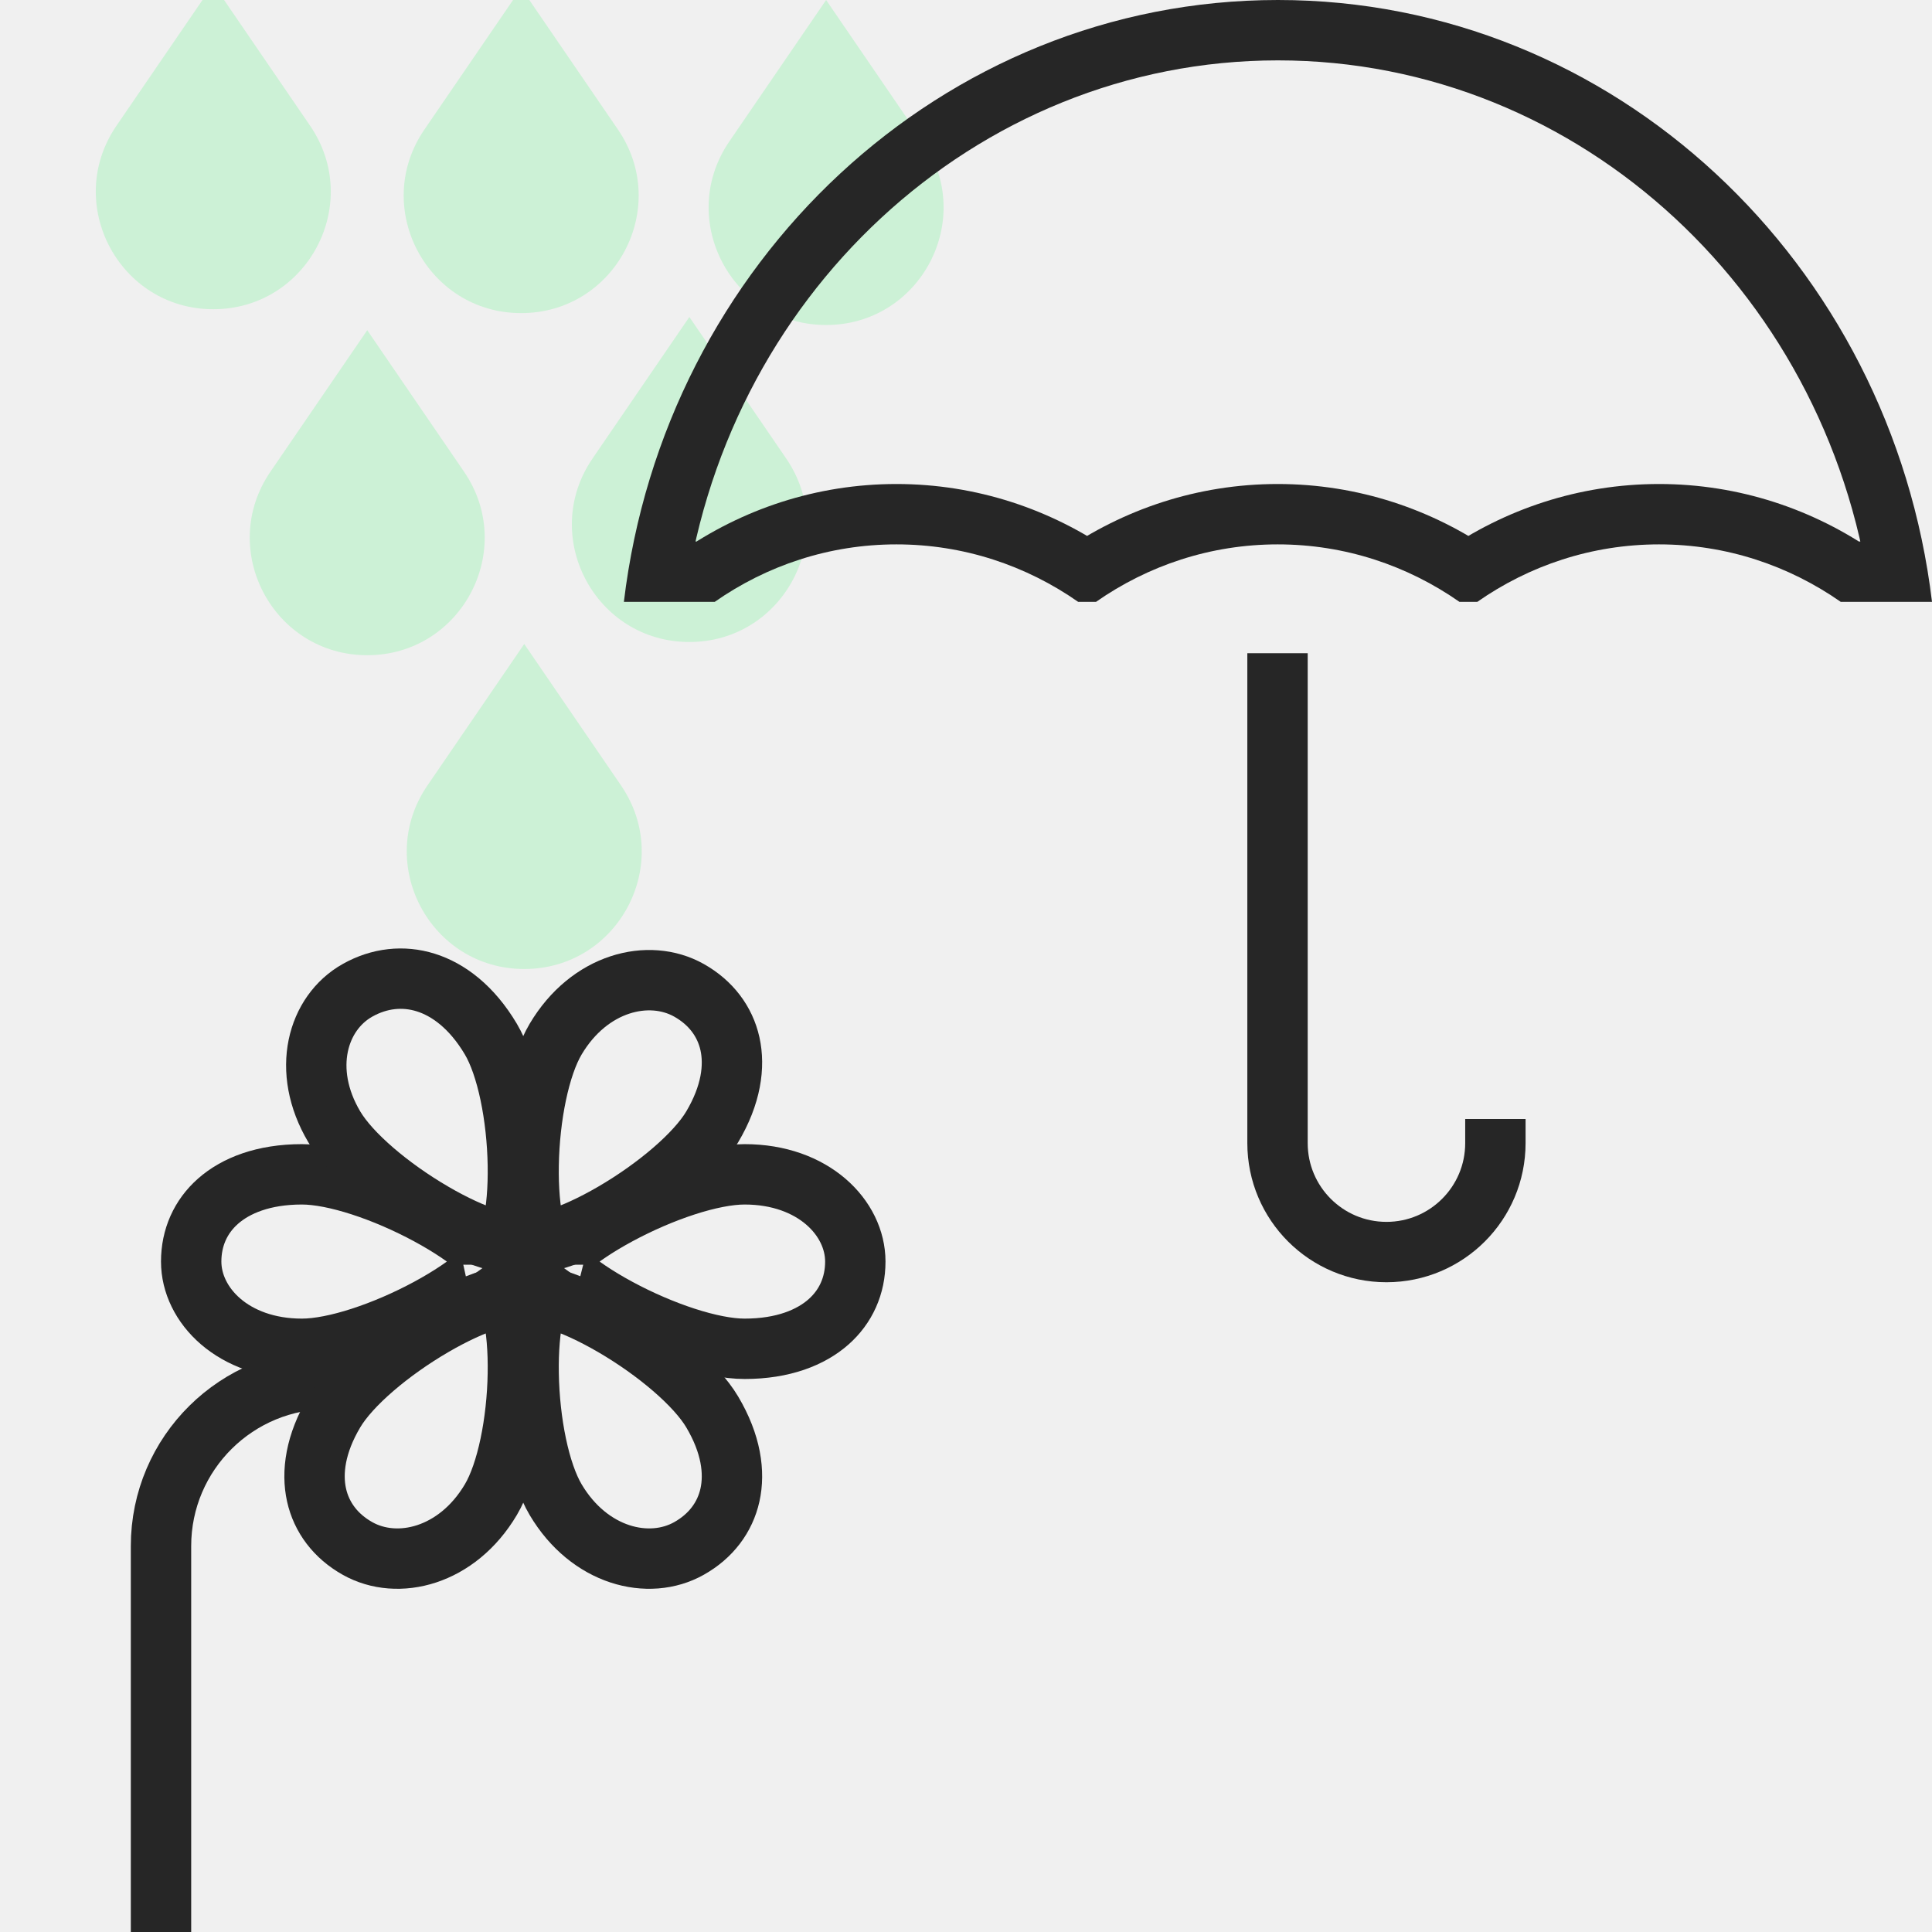
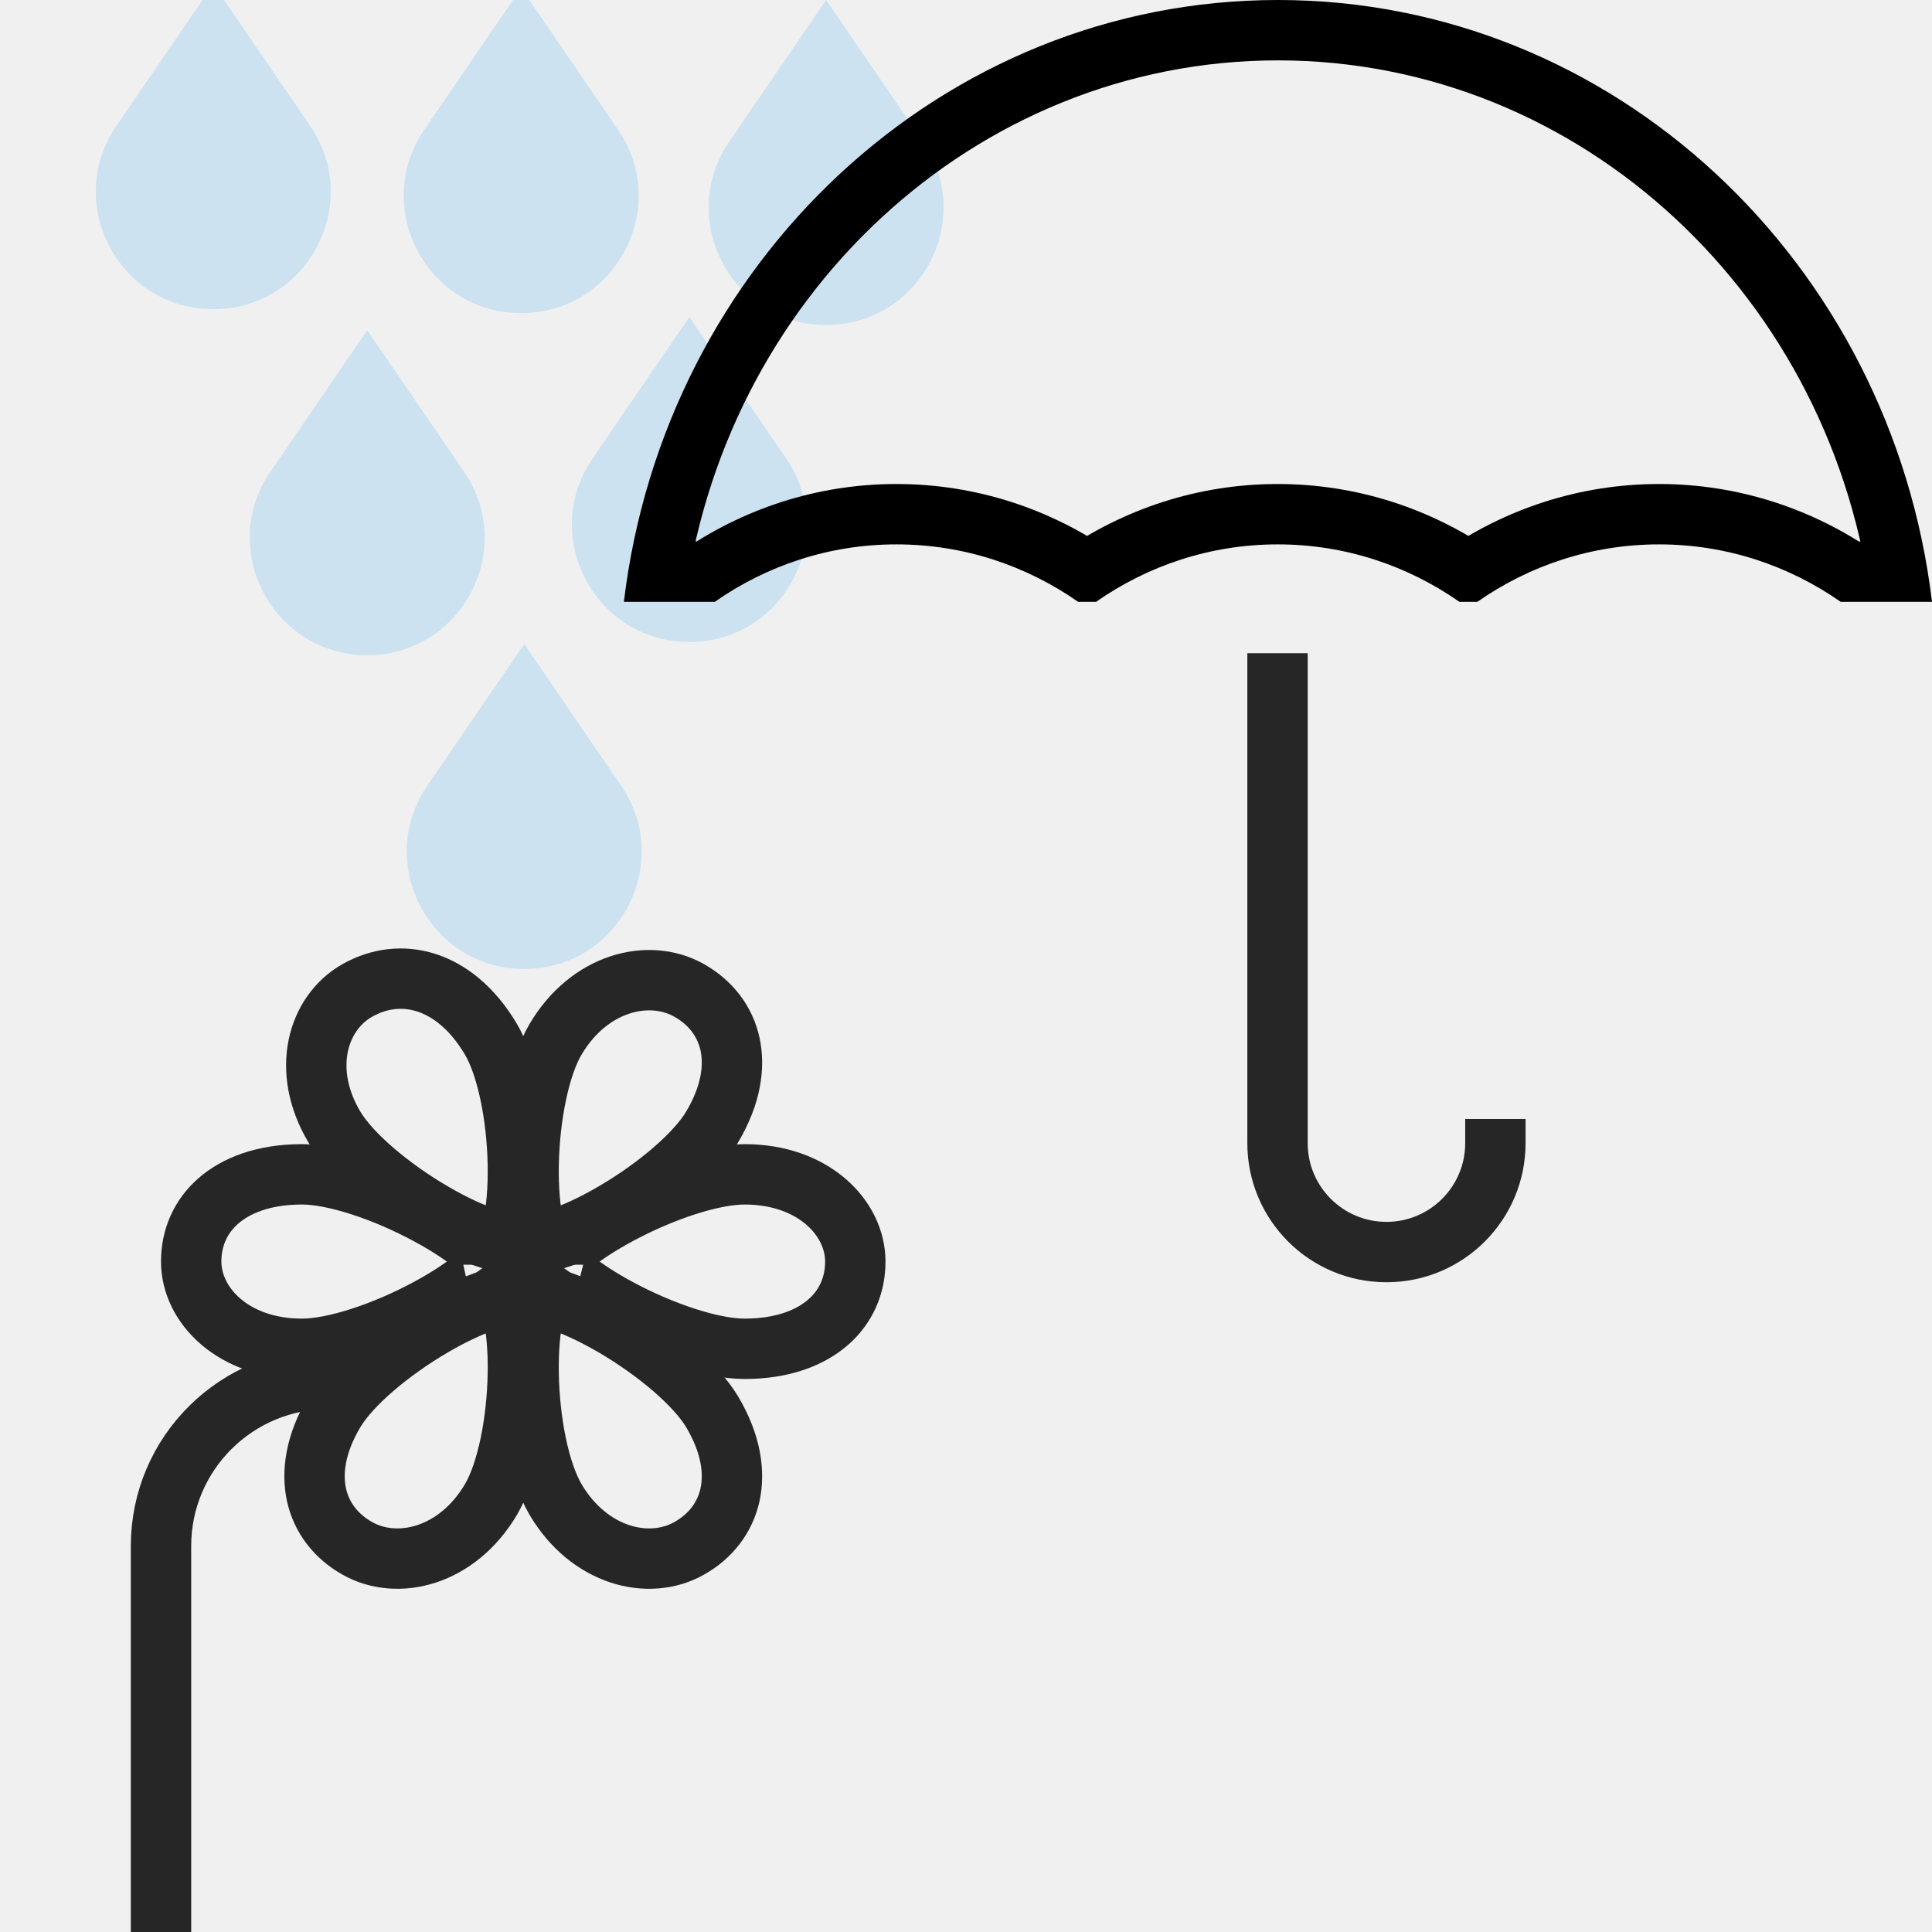
<svg xmlns="http://www.w3.org/2000/svg" width="96" height="96" viewBox="0 0 96 96" fill="none">
  <g clip-path="url(#clip0_1_1289)">
-     <path d="M10.598 -0.784L15.408 6.246C18.055 10.114 15.285 15.365 10.598 15.365C5.911 15.365 3.142 10.114 5.788 6.246L10.598 -0.784Z" fill="#CCF1D6" />
-     <path d="M25.897 -0.591L30.707 6.439C33.354 10.307 30.584 15.558 25.897 15.558C21.21 15.558 18.441 10.307 21.087 6.439L25.897 -0.591Z" fill="#CCF1D6" />
-     <path d="M34.254 15.751L39.064 22.781C41.71 26.649 38.941 31.9 34.254 31.9C29.567 31.9 26.797 26.649 29.444 22.781L34.254 15.751Z" fill="#CCF1D6" />
-     <path d="M26.049 32L30.859 39.03C33.506 42.898 30.736 48.149 26.049 48.149C21.363 48.149 18.593 42.898 21.239 39.03L26.049 32Z" fill="#CCF1D6" />
-     <path d="M41.049 0L45.859 7.03C48.506 10.898 45.736 16.149 41.049 16.149C36.363 16.149 33.593 10.898 36.239 7.03L41.049 0Z" fill="#CCF1D6" />
-     <path d="M18.248 16.408L23.058 23.438C25.704 27.306 22.934 32.557 18.248 32.557C13.561 32.557 10.791 27.306 13.438 23.438L18.248 16.408Z" fill="#CCF1D6" />
+     <path d="M10.598 -0.784L15.408 6.246C18.055 10.114 15.285 15.365 10.598 15.365C5.911 15.365 3.142 10.114 5.788 6.246L10.598 -0.784Z" fill="rgb(204 226 240)" />
+     <path d="M25.897 -0.591L30.707 6.439C33.354 10.307 30.584 15.558 25.897 15.558C21.21 15.558 18.441 10.307 21.087 6.439L25.897 -0.591Z" fill="rgb(204 226 240)" />
+     <path d="M34.254 15.751L39.064 22.781C41.71 26.649 38.941 31.9 34.254 31.9C29.567 31.9 26.797 26.649 29.444 22.781L34.254 15.751Z" fill="rgb(204 226 240)" />
+     <path d="M26.049 32L30.859 39.03C33.506 42.898 30.736 48.149 26.049 48.149C21.363 48.149 18.593 42.898 21.239 39.03L26.049 32Z" fill="rgb(204 226 240)" />
+     <path d="M41.049 0L45.859 7.03C48.506 10.898 45.736 16.149 41.049 16.149C36.363 16.149 33.593 10.898 36.239 7.03L41.049 0Z" fill="rgb(204 226 240)" />
+     <path d="M18.248 16.408L23.058 23.438C25.704 27.306 22.934 32.557 18.248 32.557C13.561 32.557 10.791 27.306 13.438 23.438L18.248 16.408Z" fill="rgb(204 226 240)" />
    <path d="M16.4 68.52V68.52C11.777 68.467 8 72.2 8 76.824L8 96" stroke="#262626" stroke-width="3" />
    <path d="M15 58.352C16.633 58.352 19.121 59.19 21.287 60.36C22.347 60.932 23.242 61.538 23.848 62.076C24.13 62.327 24.317 62.533 24.427 62.686C24.317 62.839 24.13 63.046 23.848 63.297C23.242 63.835 22.347 64.441 21.287 65.013C19.121 66.183 16.633 67.021 15 67.021C11.581 67.021 9.5 64.853 9.5 62.686C9.5 61.495 9.968 60.45 10.835 59.686C11.71 58.915 13.085 58.352 15 58.352ZM24.521 62.842C24.521 62.842 24.521 62.84 24.52 62.838C24.521 62.84 24.521 62.842 24.521 62.842ZM24.52 62.535C24.521 62.532 24.521 62.531 24.521 62.531C24.521 62.531 24.521 62.532 24.52 62.535Z" stroke="#262626" stroke-width="3" />
    <path d="M37 67.021C35.367 67.021 32.879 66.183 30.713 65.013C29.653 64.441 28.758 63.835 28.152 63.297C27.87 63.046 27.683 62.839 27.573 62.686C27.683 62.533 27.87 62.327 28.152 62.076C28.758 61.538 29.653 60.932 30.713 60.36C32.879 59.19 35.367 58.352 37 58.352C40.419 58.352 42.5 60.52 42.5 62.686C42.5 63.878 42.032 64.923 41.165 65.687C40.29 66.458 38.915 67.021 37 67.021ZM27.479 62.531C27.479 62.531 27.479 62.532 27.48 62.535C27.479 62.532 27.479 62.531 27.479 62.531ZM27.48 62.838C27.479 62.84 27.479 62.842 27.479 62.842C27.479 62.842 27.479 62.84 27.48 62.838Z" stroke="#262626" stroke-width="3" />
    <path d="M24.388 51.629C25.193 52.984 25.691 55.482 25.732 57.89C25.752 59.066 25.66 60.12 25.484 60.898C25.396 61.289 25.297 61.562 25.21 61.733C25.209 61.735 25.207 61.737 25.206 61.739C25.204 61.739 25.201 61.739 25.199 61.739C25.004 61.727 24.71 61.673 24.319 61.553C23.538 61.312 22.553 60.862 21.516 60.257C19.392 59.019 17.416 57.35 16.612 55.995C14.94 53.18 15.769 50.328 17.766 49.207C18.854 48.596 20.038 48.472 21.151 48.82C22.269 49.169 23.442 50.036 24.388 51.629Z" stroke="#262626" stroke-width="3" />
    <path d="M16.612 70.156C17.417 68.8 19.392 67.132 21.516 65.893C22.553 65.289 23.538 64.839 24.319 64.598C24.711 64.477 25.004 64.424 25.199 64.412C25.202 64.412 25.204 64.412 25.207 64.412C25.208 64.414 25.209 64.416 25.21 64.418C25.297 64.588 25.396 64.862 25.485 65.252C25.66 66.031 25.752 67.085 25.732 68.26C25.692 70.668 25.193 73.166 24.388 74.521C22.717 77.336 19.762 78.064 17.766 76.943C16.678 76.333 15.976 75.397 15.729 74.286C15.481 73.17 15.666 71.748 16.612 70.156Z" stroke="#262626" stroke-width="3" />
    <path d="M35.388 70.156C34.583 68.8 32.608 67.132 30.484 65.893C29.447 65.289 28.462 64.839 27.681 64.598C27.289 64.477 26.996 64.424 26.801 64.412C26.798 64.412 26.796 64.412 26.793 64.412C26.792 64.414 26.791 64.416 26.79 64.418C26.703 64.588 26.604 64.862 26.515 65.252C26.34 66.031 26.248 67.085 26.268 68.26C26.308 70.668 26.807 73.166 27.612 74.521C29.283 77.336 32.238 78.064 34.234 76.943C35.322 76.333 36.024 75.397 36.271 74.286C36.519 73.17 36.334 71.748 35.388 70.156Z" stroke="#262626" stroke-width="3" />
    <path d="M35.388 55.995C34.583 57.351 32.608 59.019 30.484 60.258C29.447 60.862 28.462 61.312 27.681 61.553C27.289 61.674 26.996 61.727 26.801 61.739C26.798 61.739 26.796 61.739 26.793 61.739C26.792 61.737 26.791 61.735 26.79 61.733C26.703 61.563 26.604 61.289 26.515 60.898C26.34 60.12 26.248 59.066 26.268 57.891C26.308 55.483 26.807 52.985 27.612 51.63C29.283 48.815 32.238 48.087 34.234 49.207C35.322 49.818 36.024 50.754 36.271 51.865C36.519 52.981 36.334 54.403 35.388 55.995Z" stroke="#262626" stroke-width="3" />
    <mask id="path-14-inside-1_1_1289" fill="white">
      <path fill-rule="evenodd" clip-rule="evenodd" d="M35.513 29.907H31C33.015 13.047 46.797 0 63.5 0C80.203 0 93.985 13.047 96 29.907H91.467C88.884 28.102 85.778 27.05 82.436 27.05C79.094 27.05 75.987 28.102 73.405 29.907H72.521C69.938 28.102 66.832 27.05 63.49 27.05C60.148 27.05 57.041 28.102 54.459 29.907H53.575C50.992 28.102 47.885 27.05 44.544 27.05C41.202 27.05 38.095 28.102 35.513 29.907Z" />
    </mask>
-     <path d="M31 29.907L28.021 29.552L27.62 32.907H31V29.907ZM35.513 29.907V32.907H36.457L37.231 32.367L35.513 29.907ZM96 29.907V32.907H99.38L98.979 29.552L96 29.907ZM91.467 29.907L89.748 32.367L90.522 32.907H91.467V29.907ZM73.405 29.907V32.907H74.349L75.123 32.367L73.405 29.907ZM72.521 29.907L70.802 32.367L71.576 32.907H72.521V29.907ZM54.459 29.907V32.907H55.403L56.177 32.367L54.459 29.907ZM53.575 29.907L51.856 32.367L52.63 32.907H53.575V29.907ZM31 32.907H35.513V26.907H31V32.907ZM63.5 -3C45.161 -3 30.202 11.302 28.021 29.552L33.979 30.264C35.828 14.792 48.434 3 63.5 3V-3ZM98.979 29.552C96.798 11.302 81.839 -3 63.5 -3V3C78.566 3 91.172 14.792 93.021 30.264L98.979 29.552ZM91.467 32.907H96V26.907H91.467V32.907ZM82.436 30.05C85.135 30.05 87.646 30.897 89.748 32.367L93.185 27.448C90.122 25.308 86.42 24.05 82.436 24.05V30.05ZM75.123 32.367C77.225 30.897 79.736 30.05 82.436 30.05V24.05C78.451 24.05 74.749 25.308 71.686 27.448L75.123 32.367ZM72.521 32.907H73.405V26.907H72.521V32.907ZM63.49 30.05C66.189 30.05 68.7 30.897 70.802 32.367L74.239 27.448C71.176 25.308 67.474 24.05 63.49 24.05V30.05ZM56.177 32.367C58.279 30.897 60.79 30.05 63.49 30.05V24.05C59.505 24.05 55.803 25.308 52.74 27.448L56.177 32.367ZM53.575 32.907H54.459V26.907H53.575V32.907ZM44.544 30.05C47.243 30.05 49.754 30.897 51.856 32.367L55.293 27.448C52.23 25.308 48.528 24.05 44.544 24.05V30.05ZM37.231 32.367C39.333 30.897 41.844 30.05 44.544 30.05V24.05C40.559 24.05 36.857 25.308 33.794 27.448L37.231 32.367Z" fill="#262626" mask="url(#path-14-inside-1_1_1289)" />
+     <path d="M31 29.907L28.021 29.552L27.62 32.907H31V29.907ZM35.513 29.907V32.907H36.457L37.231 32.367L35.513 29.907ZM96 29.907V32.907H99.38L98.979 29.552L96 29.907ZM91.467 29.907L89.748 32.367L90.522 32.907H91.467V29.907ZM73.405 29.907V32.907H74.349L75.123 32.367L73.405 29.907ZM72.521 29.907L70.802 32.367L71.576 32.907H72.521V29.907ZM54.459 29.907V32.907H55.403L56.177 32.367L54.459 29.907ZM53.575 29.907L51.856 32.367L52.63 32.907H53.575V29.907ZM31 32.907H35.513V26.907H31V32.907ZM63.5 -3C45.161 -3 30.202 11.302 28.021 29.552L33.979 30.264C35.828 14.792 48.434 3 63.5 3V-3ZM98.979 29.552C96.798 11.302 81.839 -3 63.5 -3V3C78.566 3 91.172 14.792 93.021 30.264L98.979 29.552ZM91.467 32.907H96V26.907H91.467V32.907ZM82.436 30.05C85.135 30.05 87.646 30.897 89.748 32.367L93.185 27.448C90.122 25.308 86.42 24.05 82.436 24.05V30.05ZM75.123 32.367C77.225 30.897 79.736 30.05 82.436 30.05V24.05C78.451 24.05 74.749 25.308 71.686 27.448L75.123 32.367ZM72.521 32.907H73.405V26.907H72.521V32.907ZM63.49 30.05C66.189 30.05 68.7 30.897 70.802 32.367L74.239 27.448C71.176 25.308 67.474 24.05 63.49 24.05V30.05ZM56.177 32.367C58.279 30.897 60.79 30.05 63.49 30.05V24.05C59.505 24.05 55.803 25.308 52.74 27.448L56.177 32.367ZM53.575 32.907H54.459V26.907H53.575V32.907ZM44.544 30.05C47.243 30.05 49.754 30.897 51.856 32.367L55.293 27.448C52.23 25.308 48.528 24.05 44.544 24.05V30.05ZM37.231 32.367C39.333 30.897 41.844 30.05 44.544 30.05V24.05C40.559 24.05 36.857 25.308 33.794 27.448L37.231 32.367Z" fill="currentColor" mask="url(#path-14-inside-1_1_1289)" />
    <path d="M63.479 32.459V56.801C63.479 59.791 65.902 62.214 68.892 62.214V62.214C71.882 62.214 74.305 59.791 74.305 56.801V55.602" stroke="#262626" stroke-width="3" />
  </g>
  <defs>
    <clipPath id="clip0_1_1289">
      <rect width="96" height="96" fill="white" />
    </clipPath>
  </defs>
</svg>
